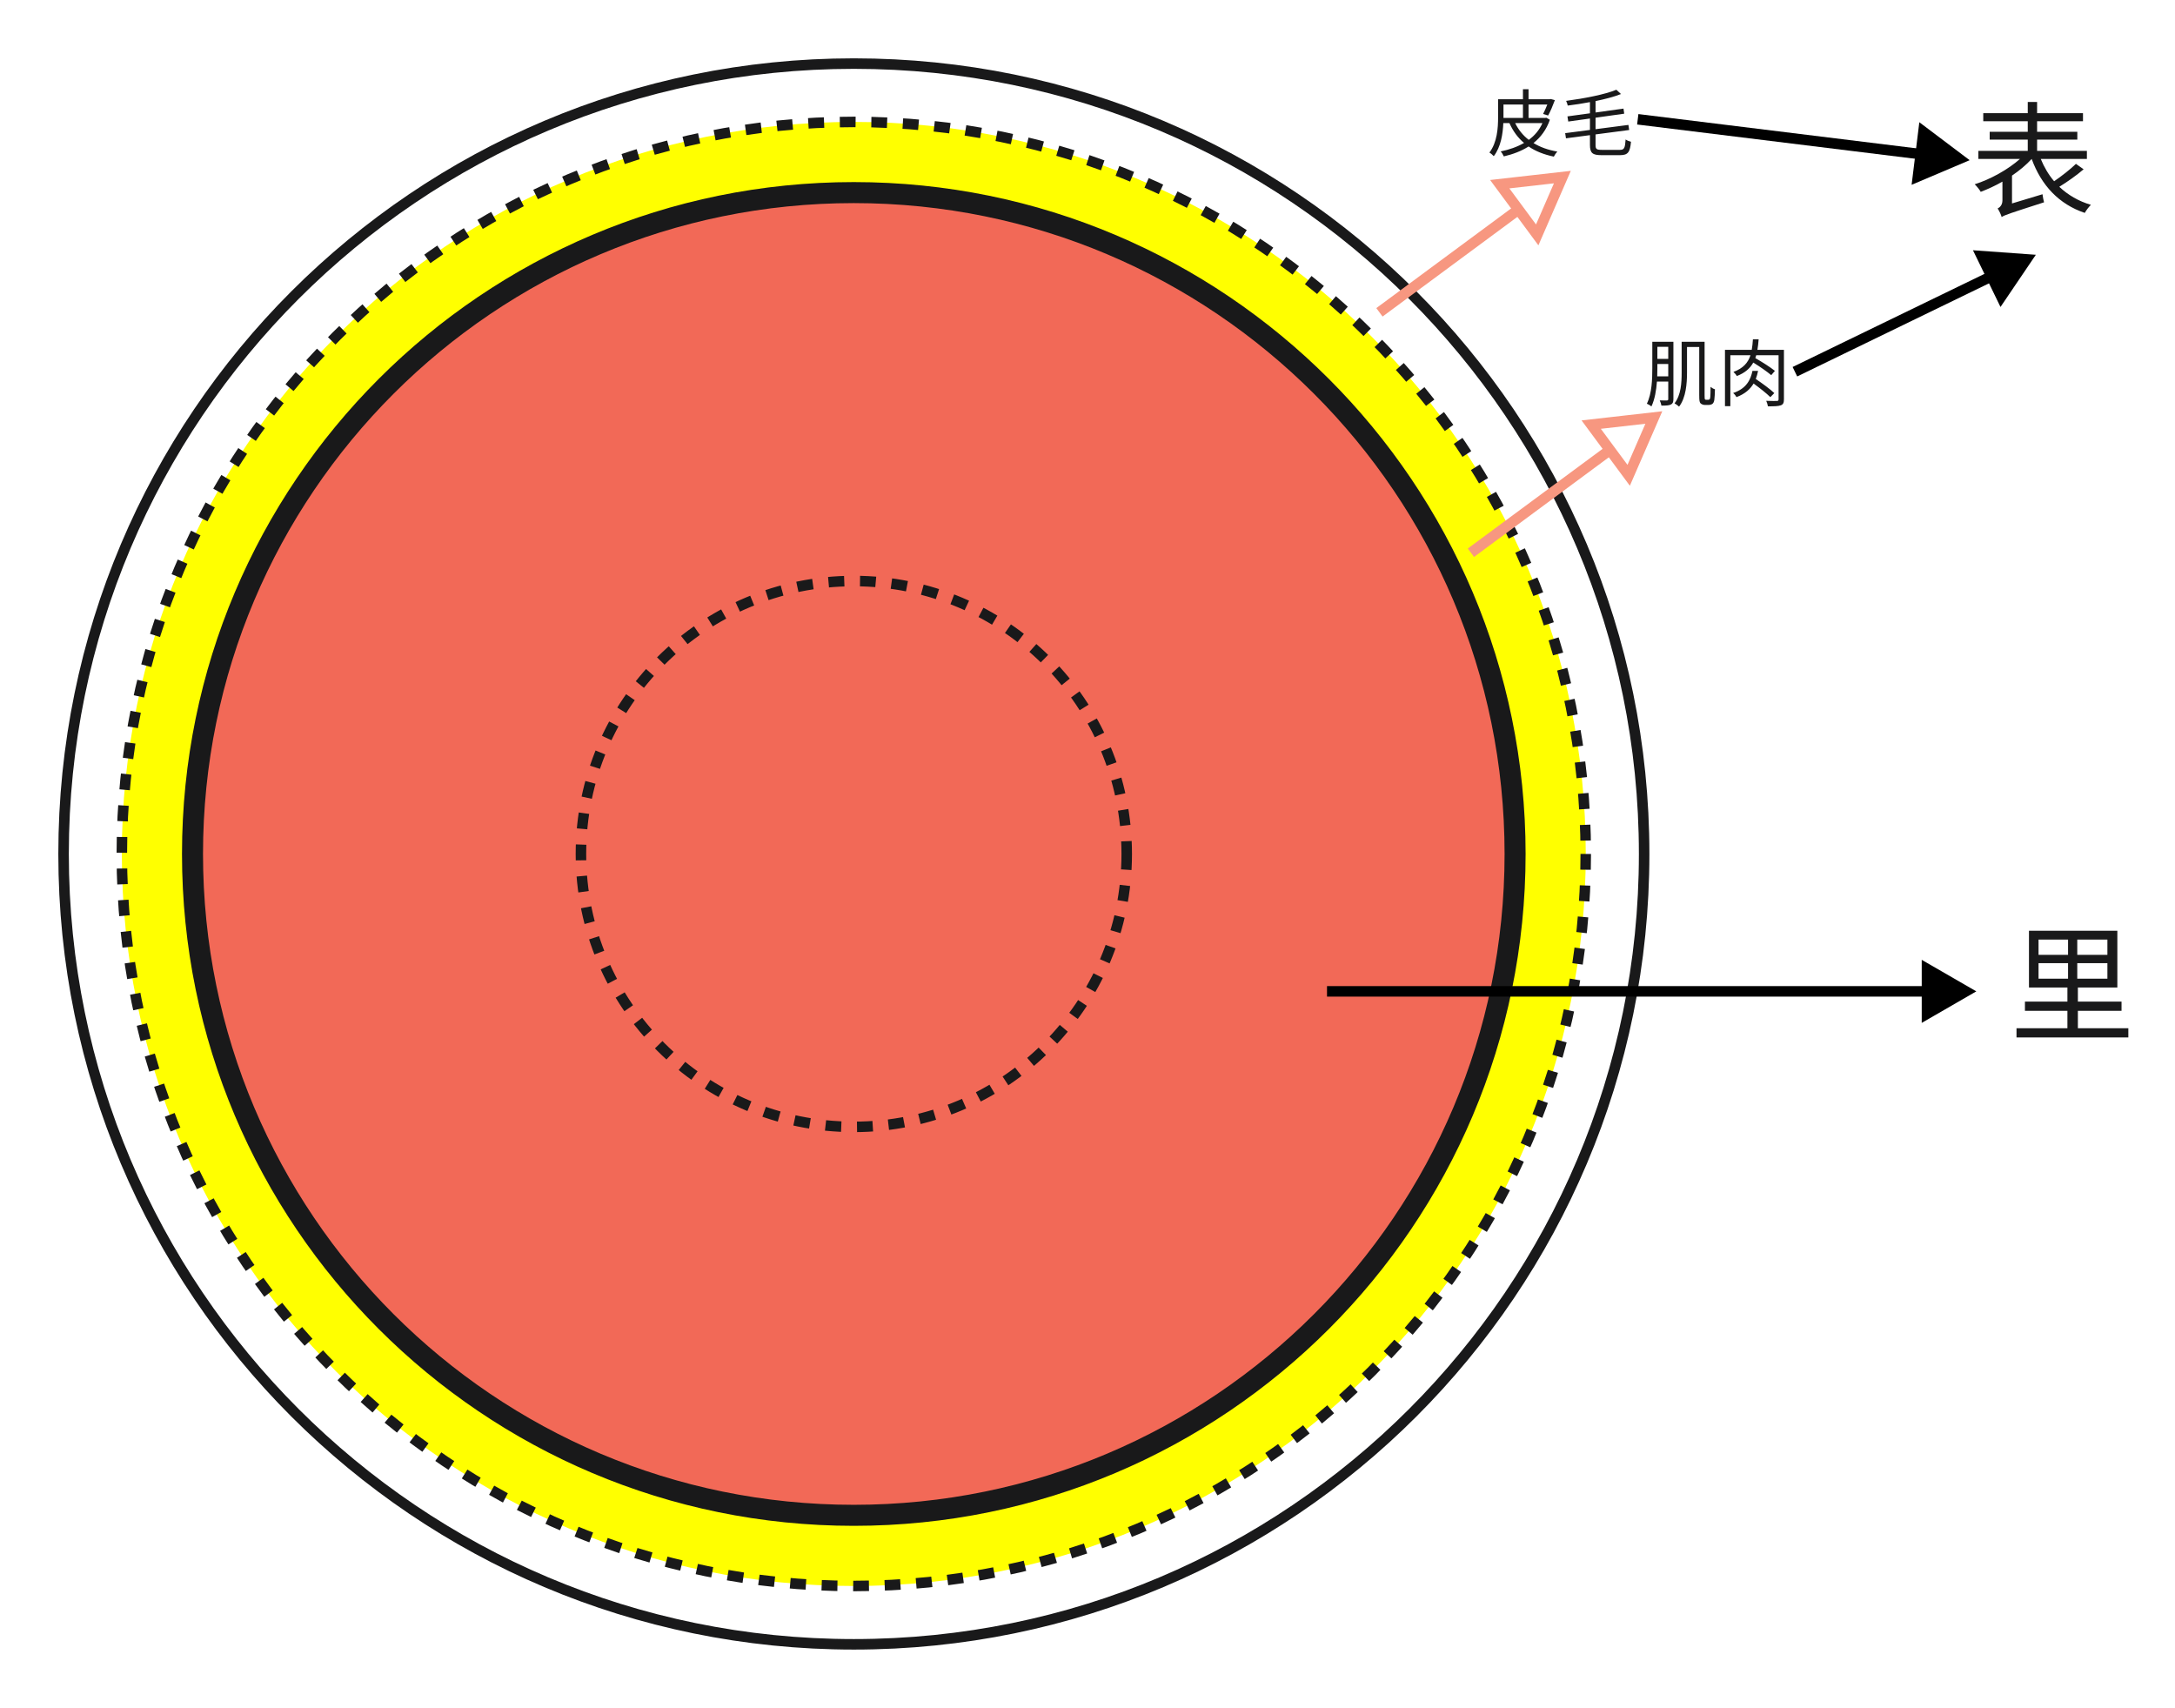
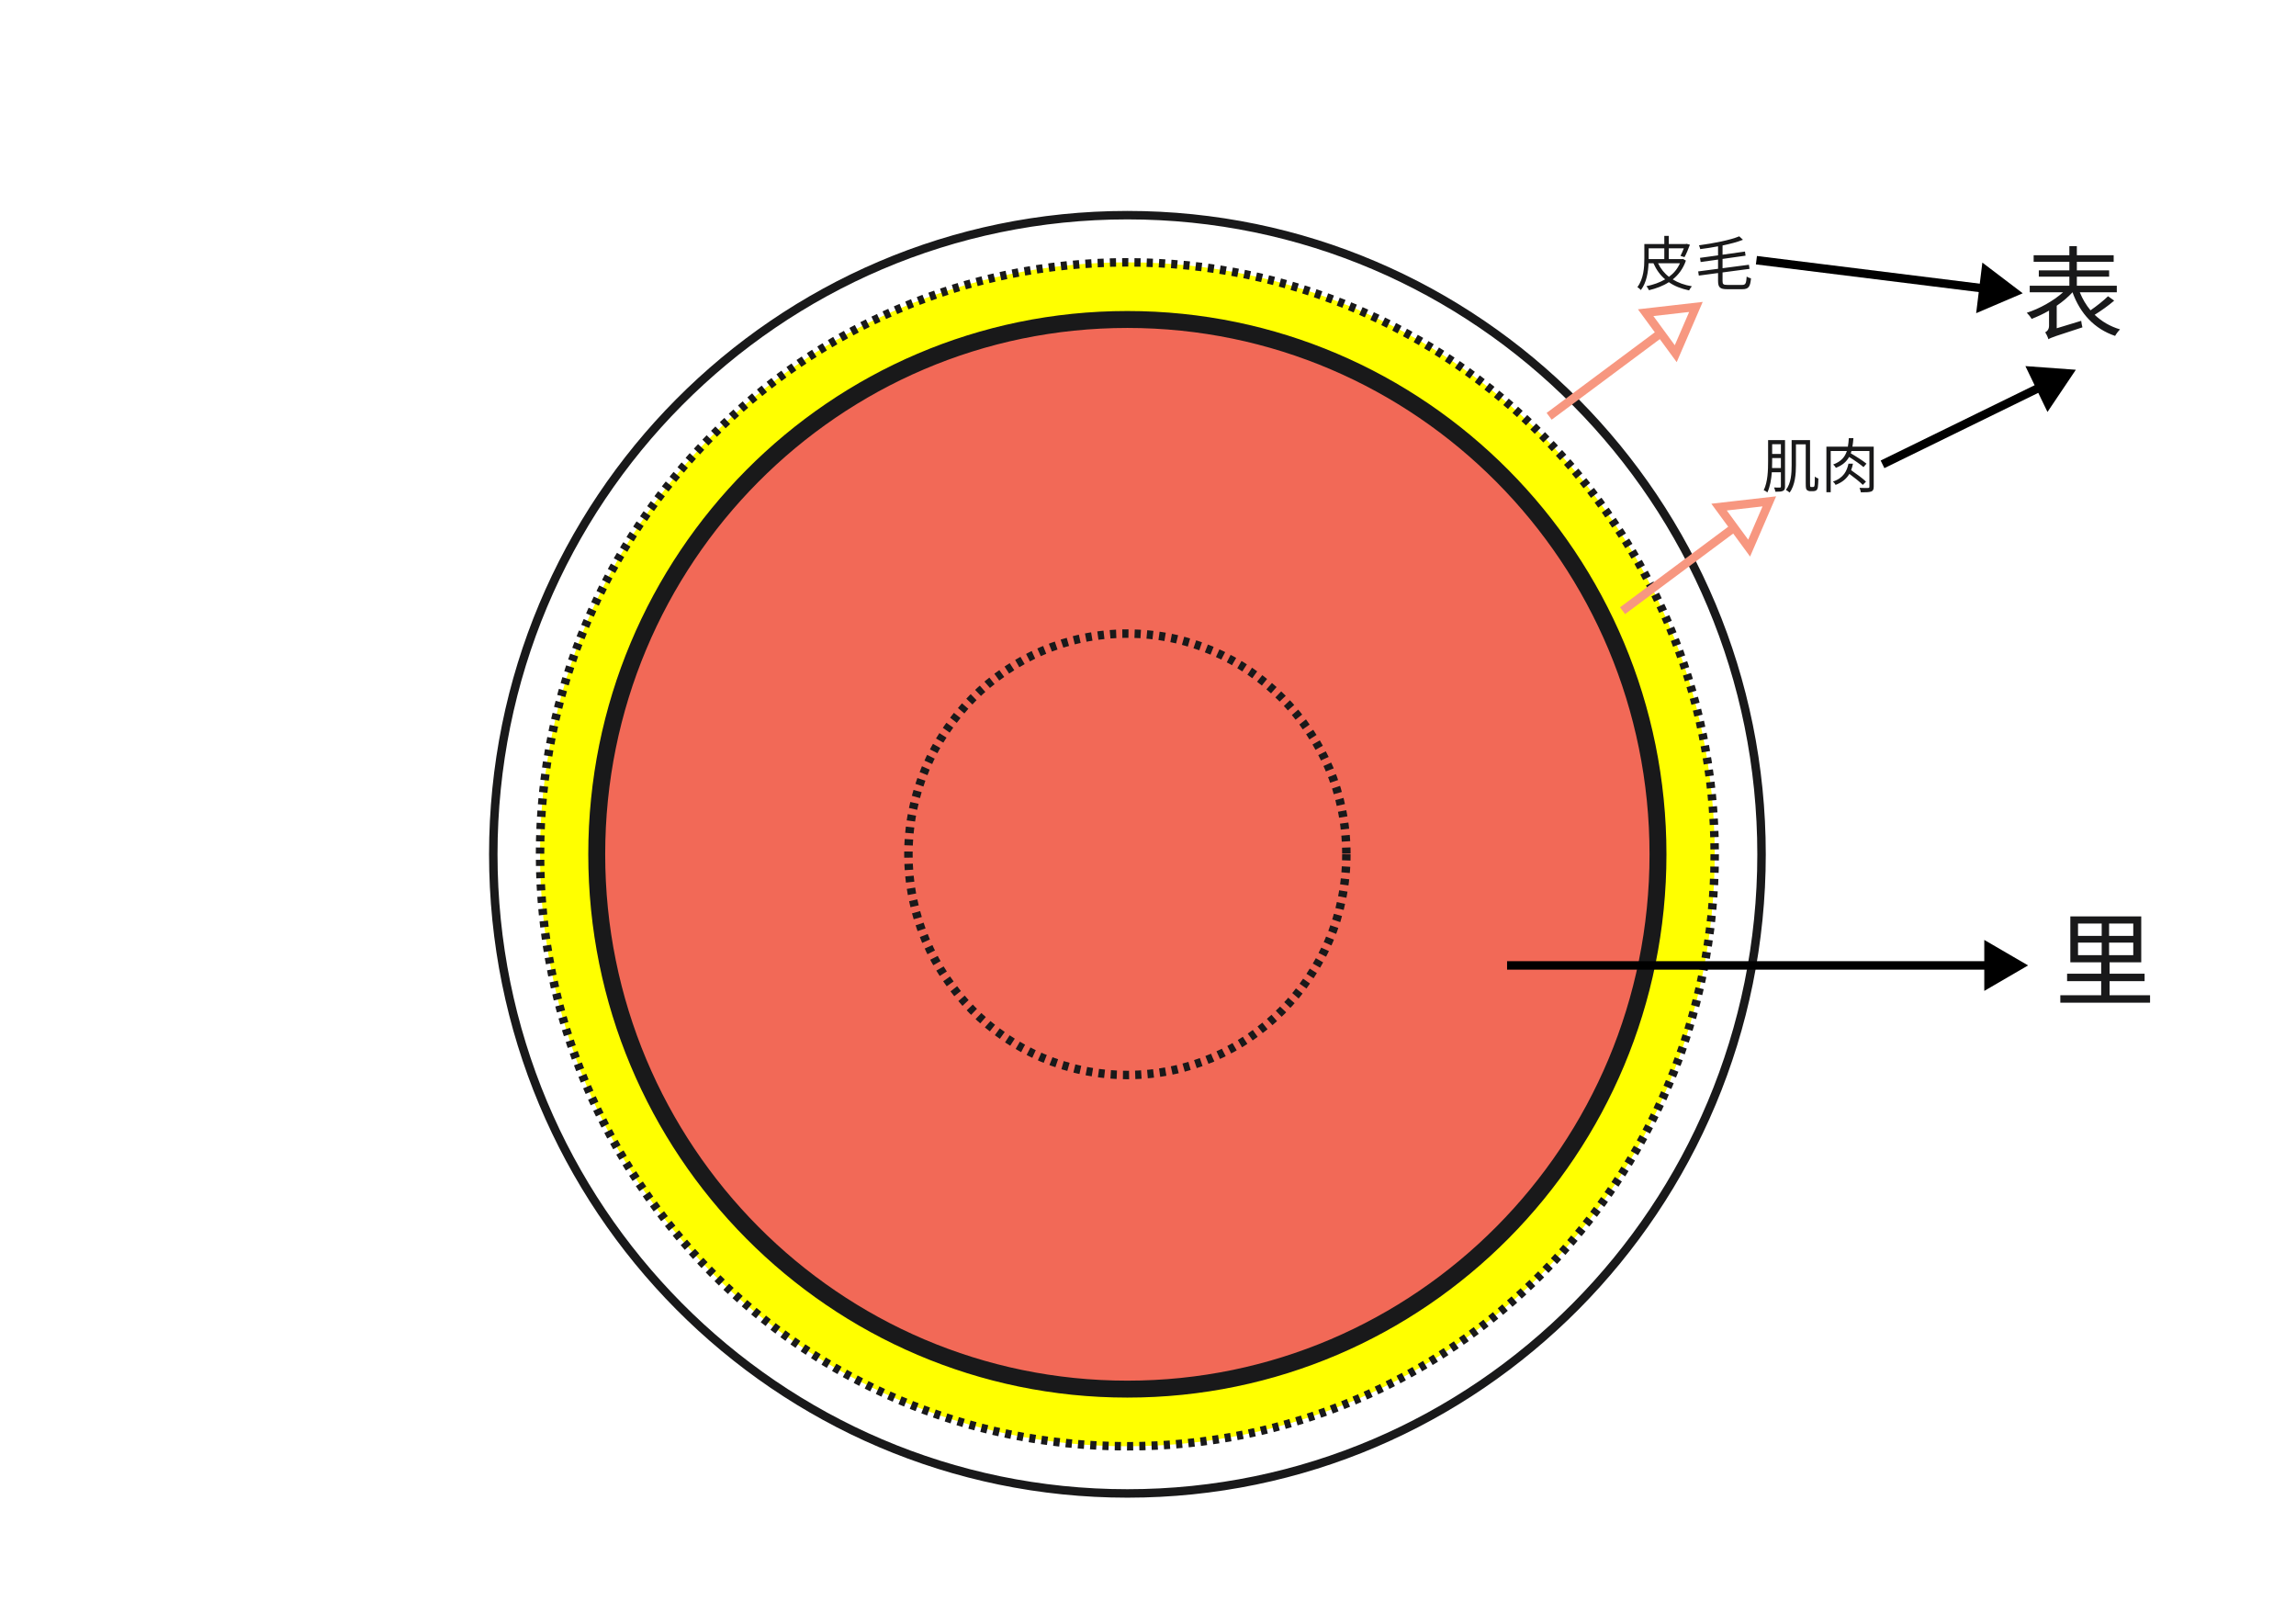
- <svg xmlns="http://www.w3.org/2000/svg" width="414.021" height="325.072" viewBox="0 0 414.021 325.072" version="1.1" id="svg22075">
+ <svg xmlns="http://www.w3.org/2000/svg" width="297mm" height="210mm" viewBox="0 0 1122.518 793.701" version="1.1" id="svg22075">
  <defs id="defs22079" />
-   <path d="M300.867 150.433C300.867 233.515 233.515 300.866 150.433 300.866C67.351 300.866 0 233.515 0 150.433C0 67.351 67.351 0 150.433 0C233.515 0 300.867 67.351 300.867 150.433L300.867 150.433Z" fill="#FEF3A4" fill-opacity="0" transform="matrix(1 0 0 1 12.1025 12.1027)" id="path22031" />
-   <path d="M300.867 150.433C300.867 233.515 233.515 300.866 150.433 300.866C67.351 300.866 0 233.515 0 150.433C0 67.351 67.351 0 150.433 0C233.515 0 300.867 67.351 300.867 150.433L300.867 150.433Z" fill="none" stroke="#19191A" stroke-opacity="1" stroke-width="2" stroke-dasharray="0 0" transform="matrix(1 0 0 1 12.1025 12.1027)" id="path22033" />
-   <path d="M278.663 139.331C278.663 216.282 216.282 278.662 139.331 278.662C62.381 278.662 0 216.282 0 139.331C0 62.381 62.381 0 139.331 0C216.282 0 278.663 62.381 278.663 139.331L278.663 139.331Z" fill="#F25C9B" fill-opacity="0" transform="matrix(1 0 0 1 23.1919 23.2047)" id="path22035" />
-   <path d="M278.663 139.331C278.663 216.282 216.282 278.662 139.331 278.662C62.381 278.662 0 216.282 0 139.331C0 62.381 62.381 0 139.331 0C216.282 0 278.663 62.381 278.663 139.331L278.663 139.331Z" fill="none" stroke="#19191A" stroke-opacity="1" stroke-width="2" stroke-dasharray="3 3" transform="matrix(1 0 0 1 23.1919 23.2047)" id="path22037" style="fill:#ffff00" />
-   <path d="M251.76 125.88C251.76 195.401 195.401 251.76 125.88 251.76C56.358 251.76 0 195.401 0 125.88C0 56.358 56.358 0 125.88 0C195.401 0 251.76 56.358 251.76 125.88L251.76 125.88Z" fill="#F26957" fill-opacity="1" transform="matrix(1 0 0 1 36.6436 36.6562)" id="path22039" />
-   <path d="M251.76 125.88C251.76 195.401 195.401 251.76 125.88 251.76C56.358 251.76 0 195.401 0 125.88C0 56.358 56.358 0 125.88 0C195.401 0 251.76 56.358 251.76 125.88L251.76 125.88Z" fill="none" stroke="#19191A" stroke-opacity="1" stroke-width="4" stroke-dasharray="0 0" transform="matrix(1 0 0 1 36.6436 36.6562)" id="path22041" />
-   <path d="M10.555 10.723C9.967 12.052 9.071 13.102 7.954 13.915C6.846 13.074 5.978 11.98 5.363 10.723L10.555 10.723ZM3.138 9.629L3.138 7.195L6.846 7.195L6.846 9.742L3.138 9.742L3.138 9.629ZM11.283 9.701L11.088 9.742L7.909 9.742L7.909 7.195L11.481 7.195C11.214 7.852 10.934 8.525 10.681 8.986L11.635 9.28C12.055 8.552 12.53 7.404 12.923 6.354L12.137 6.143L11.942 6.187L7.909 6.187L7.909 4.27L6.846 4.27L6.846 6.187L2.112 6.187L2.112 9.615C2.112 11.646 1.945 14.39 0.461 16.335C0.701 16.461 1.121 16.814 1.289 17.022C2.646 15.258 3.025 12.753 3.107 10.723L4.269 10.723C4.956 12.247 5.865 13.508 7.055 14.503C5.739 15.258 4.228 15.791 2.604 16.113C2.813 16.335 3.093 16.783 3.206 17.063C4.915 16.66 6.525 16.068 7.923 15.173C9.239 16.085 10.849 16.714 12.725 17.107C12.865 16.814 13.159 16.379 13.385 16.14C11.635 15.846 10.107 15.299 8.849 14.517C10.22 13.437 11.313 11.98 11.97 10.09L11.283 9.701ZM21.827 15.819C20.846 15.819 20.665 15.651 20.665 14.91L20.665 12.879L27.063 12.039L26.923 11.071L20.665 11.885L20.665 9.701L26.123 8.932L25.983 7.964L20.665 8.706L20.665 6.536C22.47 6.16 24.179 5.726 25.508 5.192L24.626 4.379C22.47 5.274 18.522 6.033 15.063 6.495C15.176 6.717 15.329 7.137 15.37 7.39C16.745 7.223 18.187 6.997 19.599 6.73L19.599 8.86L15.316 9.448L15.47 10.429L19.599 9.854L19.599 12.025L14.882 12.64L15.036 13.621L19.599 13.02L19.599 14.879C19.599 16.42 20.091 16.827 21.769 16.827L25.341 16.827C26.879 16.827 27.231 16.209 27.412 14.277C27.091 14.195 26.657 14.041 26.39 13.843C26.277 15.453 26.137 15.819 25.313 15.819L21.827 15.819Z" fill="#19191A" fill-opacity="1" transform="matrix(1 0 0 1 283.055 12.7047)" id="path22043" />
-   <path d="M0 0L-11.923 1.352L-4.79 11.002L0 0Z" transform="matrix(1 0 0 1 297.405 33.7052)" stroke="#F79780" stroke-width="2" stroke-opacity="1" fill="none" id="path22045" />
-   <path d="M-8.357 6.177L-34.822 25.74" fill="none" stroke="#F79780" stroke-opacity="1" stroke-width="2" stroke-dasharray="0 0" transform="matrix(1 0 0 1 297.405 33.7052)" id="path22047" />
-   <path d="M2.492 11.379C2.505 10.818 2.519 10.289 2.519 9.813L2.519 9.027L4.59 9.027L4.59 11.379L2.492 11.379ZM4.59 5.767L4.59 8.063L2.519 8.063L2.519 5.767L4.59 5.767ZM5.571 4.799L1.555 4.799L1.555 9.813C1.555 11.871 1.483 14.629 0.52 16.588C0.783 16.687 1.203 16.936 1.388 17.107C2.03 15.761 2.311 14.024 2.437 12.373L4.59 12.373L4.59 15.706C4.59 15.901 4.522 15.959 4.341 15.973C4.173 15.973 3.613 15.986 2.967 15.959C3.107 16.226 3.247 16.673 3.292 16.954C4.201 16.954 4.748 16.923 5.096 16.742C5.445 16.574 5.571 16.28 5.571 15.706L5.571 4.799ZM11.816 15.846C11.73 15.846 11.648 15.819 11.59 15.774C11.522 15.706 11.508 15.453 11.508 15.005L11.508 4.799L7.14 4.799L7.14 10.682C7.14 12.585 7.027 14.937 5.783 16.52C6.019 16.643 6.453 16.954 6.651 17.148C7.967 15.44 8.162 12.709 8.162 10.682L8.162 5.794L10.486 5.794L10.486 14.923C10.486 16.099 10.555 16.335 10.767 16.547C10.989 16.728 11.283 16.827 11.563 16.827L12.25 16.827C12.53 16.827 12.797 16.755 12.992 16.629C13.173 16.475 13.299 16.253 13.357 15.873C13.412 15.539 13.467 14.585 13.48 13.843C13.187 13.761 12.865 13.577 12.643 13.382C12.643 14.264 12.629 14.964 12.599 15.258C12.571 15.552 12.53 15.692 12.459 15.747C12.404 15.819 12.291 15.846 12.182 15.846L11.816 15.846ZM24.78 14.571C24.011 13.83 22.456 12.695 21.253 11.885C21.448 11.379 21.574 10.877 21.687 10.343L20.62 10.343C20.272 11.998 19.503 13.703 16.939 14.558C17.179 14.739 17.459 15.091 17.568 15.34C19.209 14.725 20.204 13.816 20.832 12.753C21.995 13.59 23.338 14.657 24.025 15.34L24.78 14.571ZM26.612 6.341L21.561 6.341C21.673 5.708 21.742 5.052 21.796 4.338L20.706 4.338C20.665 5.052 20.593 5.726 20.48 6.341L15.388 6.341L15.388 17.063L16.41 17.063L16.41 7.363L20.245 7.363C19.783 8.774 18.87 9.854 16.997 10.541C17.22 10.723 17.514 11.071 17.64 11.324C19.209 10.723 20.173 9.854 20.774 8.761C22.022 9.52 23.437 10.511 24.192 11.157L24.893 10.343C24.052 9.66 22.442 8.638 21.167 7.91C21.226 7.725 21.28 7.558 21.335 7.363L25.59 7.363L25.59 15.733C25.59 15.973 25.522 16.055 25.269 16.068C25.002 16.068 24.151 16.085 23.239 16.041C23.379 16.321 23.519 16.796 23.563 17.09C24.726 17.09 25.549 17.077 26.024 16.895C26.476 16.728 26.612 16.393 26.612 15.733L26.612 6.341Z" fill="#19191A" fill-opacity="1" transform="matrix(1 0 0 1 312.969 60.2484)" id="path22049" />
-   <path d="M0 0L-11.923 1.352L-4.79 11.002L0 0Z" transform="matrix(1 0 0 1 314.816 79.4647)" stroke="#F79780" stroke-width="2" stroke-opacity="1" fill="none" id="path22051" />
-   <path d="M-8.357 6.177L-34.822 25.74" fill="none" stroke="#F79780" stroke-opacity="1" stroke-width="2" stroke-dasharray="0 0" transform="matrix(1 0 0 1 314.816 79.4647)" id="path22053" />
-   <path d="M63.178 7.786L53.598 0.56L52.13 12.47L63.178 7.786Z" transform="matrix(1 0 0 1 311.754 22.704)" fill="#000000" fill-opacity="1" stroke="none" id="path22055" />
-   <path d="M0 0L57.223 7.052" fill="none" stroke="#000000" stroke-opacity="1" stroke-width="2" stroke-dasharray="0 0" transform="matrix(1 0 0 1 311.754 22.704)" id="path22057" />
-   <path d="M20.232 18.697C19.201 19.705 17.52 21.023 16.078 22.008C15.023 20.76 14.185 19.342 13.535 17.76L22.318 17.76L22.318 16.225L12.838 16.225L12.838 14.086L20.496 14.086L20.496 12.598L12.838 12.598L12.838 10.582L21.574 10.582L21.574 9.047L12.838 9.047L12.838 6.914L11.062 6.914L11.062 9.047L2.59 9.047L2.59 10.582L11.062 10.582L11.062 12.598L3.814 12.598L3.814 14.086L11.062 14.086L11.062 16.225L1.658 16.225L1.658 17.76L9.574 17.76C7.318 19.775 3.938 21.65 0.961 22.582C1.342 22.945 1.869 23.59 2.109 24.023C3.434 23.52 4.869 22.869 6.24 22.078L6.24 25.635C6.24 26.566 5.713 27 5.326 27.193C5.613 27.598 5.977 28.365 6.094 28.822C6.65 28.441 7.512 28.154 14.162 26.016C14.062 25.658 13.922 24.961 13.869 24.48L8.062 26.232L8.062 20.93C9.48 19.969 10.775 18.891 11.807 17.76C13.635 22.775 16.992 26.379 21.914 28.031C22.178 27.551 22.705 26.854 23.086 26.496C20.713 25.799 18.721 24.621 17.062 23.062C18.574 22.131 20.326 20.906 21.697 19.729L20.232 18.697Z" fill="#19191A" fill-opacity="1" transform="matrix(1 0 0 1 374.932 12.491)" id="path22059" />
-   <path d="M45.863 -22.257L33.894 -23.118L39.133 -12.322L45.863 -22.257Z" transform="matrix(1 0 0 1 341.669 70.7491)" fill="#000000" fill-opacity="1" stroke="none" id="path22061" />
-   <path d="M0 0L40.465 -19.638" fill="none" stroke="#000000" stroke-opacity="1" stroke-width="2" stroke-dasharray="0 0" transform="matrix(1 0 0 1 341.669 70.7491)" id="path22063" />
-   <path d="M103.894 51.947C103.894 80.637 80.637 103.894 51.947 103.894C23.258 103.894 0 80.637 0 51.947C0 23.258 23.258 0 51.947 0C80.637 0 103.894 23.258 103.894 51.947L103.894 51.947Z" fill="#F25C9B" fill-opacity="0" transform="matrix(1 0 0 1 110.584 110.588)" id="path22065" />
-   <path d="M103.894 51.947C103.894 80.637 80.637 103.894 51.947 103.894C23.258 103.894 0 80.637 0 51.947C0 23.258 23.258 0 51.947 0C80.637 0 103.894 23.258 103.894 51.947L103.894 51.947Z" fill="none" stroke="#19191A" stroke-opacity="1" stroke-width="2" stroke-dasharray="3 3" transform="matrix(1 0 0 1 110.584 110.588)" id="path22067" />
-   <path d="M123.599 0L113.207 -6L113.207 6L123.599 0Z" transform="matrix(1 0 0 1 252.602 188.689)" fill="#000000" fill-opacity="1" stroke="none" id="path22069" />
-   <path d="M0 0L117.599 0" fill="none" stroke="#000000" stroke-opacity="1" stroke-width="2" stroke-dasharray="0 0" transform="matrix(1 0 0 1 252.602 188.689)" id="path22071" />
-   <path d="M5.59 14.016L11.209 14.016L11.209 16.969L5.59 16.969L5.59 14.016ZM5.59 9.527L11.209 9.527L11.209 12.434L5.59 12.434L5.59 9.527ZM18.697 12.434L12.961 12.434L12.961 9.527L18.697 9.527L18.697 12.434ZM18.697 16.969L12.961 16.969L12.961 14.016L18.697 14.016L18.697 16.969ZM13.078 26.402L13.078 23.086L21.387 23.086L21.387 21.334L13.078 21.334L13.078 18.65L20.59 18.65L20.59 7.846L3.768 7.846L3.768 18.65L11.086 18.65L11.086 21.334L3 21.334L3 23.086L11.086 23.086L11.086 26.402L1.395 26.402L1.395 28.154L22.682 28.154L22.682 26.402L13.078 26.402Z" fill="#19191A" fill-opacity="1" transform="matrix(1 0 0 1 382.456 169.306)" id="path22073" />
+   <path d="m 861.221,417.6 c 0,172.548 -138.805,312.426 -310.027,312.426 -171.222,0 -310.025,-139.878 -310.025,-312.426 0,-172.548 138.803,-312.426 310.025,-312.426 171.223,0 310.027,139.878 310.027,312.426 z" fill="#fef3a4" fill-opacity="0" id="path22031" style="stroke-width:2.069" />
+   <path d="m 861.221,417.6 c 0,172.548 -138.805,312.426 -310.027,312.426 -171.222,0 -310.025,-139.878 -310.025,-312.426 0,-172.548 138.803,-312.426 310.025,-312.426 171.223,0 310.027,139.878 310.027,312.426 z" fill="none" stroke="#19191a" stroke-opacity="1" stroke-width="4.138" stroke-dasharray="none" id="path22033" />
+   <path d="m 838.316,417.6 c 0,159.815 -128.56,289.369 -287.147,289.369 -158.586,0 -287.145,-129.554 -287.145,-289.369 0,-159.814 128.559,-289.369 287.145,-289.369 158.587,0 287.147,129.555 287.147,289.369 z" fill="#f25c9b" fill-opacity="0" id="path22035" style="stroke-width:2.069" />
+   <path d="m 838.316,417.6 c 0,159.815 -128.56,289.369 -287.147,289.369 -158.586,0 -287.145,-129.554 -287.145,-289.369 0,-159.814 128.559,-289.369 287.145,-289.369 158.587,0 287.147,129.555 287.147,289.369 z" fill="none" stroke="#19191a" stroke-opacity="1" stroke-width="4.138" stroke-dasharray="3, 3" id="path22037" style="fill:#ffff00" />
+   <path d="m 810.594,417.601 c 0,144.384 -116.149,261.433 -259.424,261.433 -143.276,0 -259.424,-117.049 -259.424,-261.433 0,-144.386 116.148,-261.433 259.424,-261.433 143.275,0 259.424,117.047 259.424,261.433 z" fill="#f26957" fill-opacity="1" id="path22039" style="stroke-width:2.069" />
+   <path d="m 810.594,417.601 c 0,144.384 -116.149,261.433 -259.424,261.433 -143.276,0 -259.424,-117.049 -259.424,-261.433 0,-144.386 116.148,-261.433 259.424,-261.433 143.275,0 259.424,117.047 259.424,261.433 z" fill="none" stroke="#19191a" stroke-opacity="1" stroke-width="8.275" stroke-dasharray="none" id="path22041" />
+   <path d="m 821.323,128.694 c -1.212,2.761 -3.057,4.941 -5.361,6.63 -2.282,-1.746 -4.071,-4.018 -5.339,-6.63 z m -15.286,-2.272 v -5.054 h 7.643 v 5.288 h -7.643 z m 16.786,0.149 -0.401,0.085 h -6.551 v -5.288 h 7.361 c -0.549,1.363 -1.127,2.761 -1.648,3.72 l 1.965,0.61 c 0.866,-1.512 1.846,-3.897 2.655,-6.076 l -1.62,-0.44 -0.401,0.092 h -8.312 v -3.982 h -2.191 v 3.982 h -9.756 v 7.12 c 0,4.217 -0.345,9.917 -3.402,13.956 0.493,0.263 1.359,0.994 1.705,1.427 2.796,-3.663 3.578,-8.866 3.747,-13.083 h 2.395 c 1.416,3.166 3.29,5.785 5.741,7.851 -2.712,1.569 -5.825,2.676 -9.171,3.344 0.43,0.461 1.007,1.391 1.24,1.973 3.522,-0.838 6.84,-2.066 9.721,-3.925 2.712,1.895 6.03,3.201 9.897,4.018 0.289,-0.61 0.895,-1.512 1.36,-2.009 -3.607,-0.61 -6.755,-1.746 -9.348,-3.372 2.825,-2.243 5.079,-5.267 6.431,-9.193 z m 21.731,12.706 c -2.022,0 -2.395,-0.348 -2.395,-1.888 v -4.217 l 13.186,-1.746 -0.289,-2.009 -12.898,1.69 v -4.536 l 11.249,-1.597 -0.289,-2.009 -10.96,1.54 v -4.508 c 3.719,-0.781 7.241,-1.682 9.981,-2.79 l -1.817,-1.689 c -4.445,1.86 -12.581,3.436 -19.709,4.394 0.232,0.461 0.549,1.335 0.634,1.86 2.832,-0.348 5.804,-0.816 8.714,-1.37 v 4.422 l -8.826,1.221 0.317,2.037 8.509,-1.193 v 4.508 l -9.721,1.278 0.317,2.037 9.404,-1.249 v 3.862 c 0,3.201 1.014,4.046 4.473,4.046 h 7.361 c 3.17,0 3.895,-1.285 4.269,-5.296 -0.662,-0.17 -1.557,-0.49 -2.106,-0.901 -0.232,3.343 -0.521,4.103 -2.219,4.103 z" fill="#19191a" fill-opacity="1" id="path22043" style="stroke-width:2.069" />
+   <path d="m 829.145,150.039 -24.573,2.808 14.7,20.041 z" stroke="#f79780" stroke-width="4.138" stroke-opacity="1" fill="none" id="path22045" />
+   <path d="m 811.922,162.868 -54.541,40.628" fill="none" stroke="#f79780" stroke-opacity="1" stroke-width="4.138" stroke-dasharray="none" id="path22047" />
+   <path d="m 866.356,228.797 c 0.028,-1.164 0.056,-2.264 0.056,-3.251 v -1.633 h 4.269 v 4.884 z m 4.325,-11.656 v 4.77 h -4.269 v -4.77 z m 2.022,-2.009 h -8.277 v 10.414 c 0,4.273 -0.148,10.002 -2.134,14.069 0.542,0.206 1.409,0.724 1.789,1.079 1.324,-2.797 1.902,-6.403 2.163,-9.832 h 4.438 v 6.921 c 0,0.405 -0.141,0.525 -0.514,0.554 -0.345,0 -1.5,0.028 -2.832,-0.029 0.289,0.554 0.578,1.483 0.669,2.066 1.874,0 3.001,-0.064 3.719,-0.44 0.718,-0.348 0.979,-0.958 0.979,-2.151 z m 12.869,22.943 c -0.176,0 -0.345,-0.057 -0.465,-0.149 -0.141,-0.142 -0.169,-0.667 -0.169,-1.597 v -21.196 h -9.002 v 12.217 c 0,3.954 -0.232,8.838 -2.796,12.124 0.486,0.256 1.381,0.902 1.789,1.306 2.712,-3.549 3.113,-9.221 3.113,-13.431 v -10.151 h 4.79 v 18.96 c 0,2.442 0.141,2.932 0.578,3.372 0.458,0.376 1.064,0.582 1.641,0.582 h 1.416 c 0.578,0 1.127,-0.149 1.529,-0.412 0.373,-0.319 0.634,-0.781 0.754,-1.569 0.113,-0.696 0.225,-2.676 0.254,-4.216 -0.606,-0.171 -1.268,-0.554 -1.726,-0.958 0,1.832 -0.028,3.287 -0.092,3.897 -0.056,0.61 -0.141,0.902 -0.289,1.015 -0.113,0.149 -0.345,0.206 -0.571,0.206 z m 26.718,-2.648 c -1.585,-1.54 -4.79,-3.897 -7.269,-5.579 0.401,-1.051 0.662,-2.094 0.895,-3.201 h -2.198 c -0.718,3.436 -2.303,6.978 -7.586,8.752 0.493,0.376 1.071,1.107 1.296,1.626 3.381,-1.278 5.431,-3.166 6.727,-5.374 2.395,1.739 5.163,3.954 6.579,5.374 z m 3.776,-17.093 h -10.411 c 0.232,-1.313 0.373,-2.676 0.486,-4.16 h -2.247 c -0.085,1.484 -0.232,2.882 -0.465,4.16 h -10.496 v 22.268 h 2.106 v -20.146 h 7.903 c -0.951,2.932 -2.832,5.175 -6.692,6.602 0.458,0.376 1.064,1.1 1.324,1.626 3.233,-1.249 5.22,-3.052 6.459,-5.324 2.571,1.576 5.487,3.634 7.044,4.976 l 1.444,-1.689 c -1.733,-1.42 -5.051,-3.542 -7.678,-5.054 0.12,-0.383 0.232,-0.731 0.345,-1.136 h 8.77 v 17.384 c 0,0.497 -0.141,0.667 -0.662,0.696 -0.549,0 -2.303,0.035 -4.184,-0.057 0.289,0.582 0.578,1.569 0.669,2.179 2.395,0 4.093,-0.028 5.072,-0.405 0.93,-0.348 1.211,-1.043 1.211,-2.414 z" fill="#19191a" fill-opacity="1" id="path22049" style="stroke-width:2.069" />
+   <path d="m 865.027,245.074 -24.573,2.808 14.7,20.041 z" stroke="#f79780" stroke-width="4.138" stroke-opacity="1" fill="none" id="path22051" />
+   <path d="m 847.805,257.903 -54.541,40.628" fill="none" stroke="#f79780" stroke-opacity="1" stroke-width="4.138" stroke-dasharray="none" id="path22053" />
+   <path d="m 988.919,143.362 -19.743,-15.007 -3.025,24.735 z" fill="#000000" fill-opacity="1" stroke="none" id="path22055" style="stroke-width:2.069" />
+   <path d="m 858.716,127.191 117.93,14.647" fill="none" stroke="#000000" stroke-opacity="1" stroke-width="4.138" stroke-dasharray="none" id="path22057" />
+   <path d="m 1030.616,144.812 c -2.125,2.093 -5.591,4.831 -8.562,6.875 -2.174,-2.592 -3.901,-5.537 -5.241,-8.822 h 18.101 v -3.188 h -19.538 v -4.442 h 15.783 v -3.091 h -15.783 v -4.186 h 18.005 v -3.188 h -18.005 v -4.43 h -3.659 v 4.43 h -17.461 v 3.188 h 17.461 v 4.186 h -14.937 v 3.091 h 14.937 v 4.442 h -19.381 v 3.188 h 16.314 c -4.649,4.186 -11.617,8.08 -17.751,10.015 0.785,0.755 1.872,2.093 2.367,2.994 2.729,-1.047 5.688,-2.397 8.513,-4.04 v 7.387 c 0,1.935 -1.087,2.835 -1.884,3.237 0.592,0.84 1.34,2.434 1.582,3.383 1.147,-0.791 2.922,-1.387 16.628,-5.829 -0.205,-0.742 -0.495,-2.19 -0.604,-3.188 l -11.967,3.638 V 149.448 c 2.922,-1.996 5.591,-4.235 7.716,-6.583 3.768,10.417 10.687,17.901 20.83,21.332 0.543,-0.998 1.63,-2.446 2.415,-3.188 -4.89,-1.448 -8.996,-3.894 -12.414,-7.131 3.115,-1.935 6.726,-4.478 9.552,-6.924 z" fill="#19191a" fill-opacity="1" id="path22059" style="stroke-width:2.069" />
+   <path d="m 1014.886,180.748 -24.666,-1.788 10.797,22.421 z" fill="#000000" fill-opacity="1" stroke="none" id="path22061" style="stroke-width:2.069" />
+   <path d="m 920.368,226.973 83.394,-40.785" fill="none" stroke="#000000" stroke-opacity="1" stroke-width="4.138" stroke-dasharray="none" id="path22063" />
+   <path d="m 658.242,417.599 c 0,59.584 -47.93,107.885 -107.056,107.885 -59.126,0 -107.057,-48.302 -107.057,-107.885 0,-59.584 47.931,-107.886 107.057,-107.886 59.126,0 107.056,48.302 107.056,107.886 z" fill="#f25c9b" fill-opacity="0" id="path22065" style="stroke-width:2.069" />
+   <path d="m 658.242,417.599 c 0,59.584 -47.93,107.885 -107.056,107.885 -59.126,0 -107.057,-48.302 -107.057,-107.885 0,-59.584 47.931,-107.886 107.057,-107.886 59.126,0 107.056,48.302 107.056,107.886 z" fill="none" stroke="#19191a" stroke-opacity="1" stroke-width="4.138" stroke-dasharray="3, 3" id="path22067" />
+   <path d="m 991.534,471.916 -21.417,-12.461 v 24.922 z" fill="#000000" fill-opacity="1" stroke="none" id="path22069" style="stroke-width:2.069" />
+   <path d="M 736.811,471.916 H 979.169" fill="none" stroke="#000000" stroke-opacity="1" stroke-width="4.138" stroke-dasharray="none" id="path22071" />
+   <path d="m 1015.945,460.769 h 11.58 v 6.133 h -11.58 z m 0,-9.321 h 11.58 v 6.036 h -11.58 z m 27.013,6.036 h -11.822 v -6.036 h 11.822 z m 0,9.419 h -11.822 v -6.133 h 11.822 z m -11.581,19.592 v -6.888 h 17.123 v -3.638 h -17.123 v -5.573 h 15.481 v -22.44 h -34.669 v 22.44 h 15.082 v 5.573 h -16.664 v 3.638 h 16.664 v 6.888 h -19.973 v 3.639 h 43.87 v -3.639 z" fill="#19191a" fill-opacity="1" id="path22073" style="stroke-width:2.069" />
</svg>
